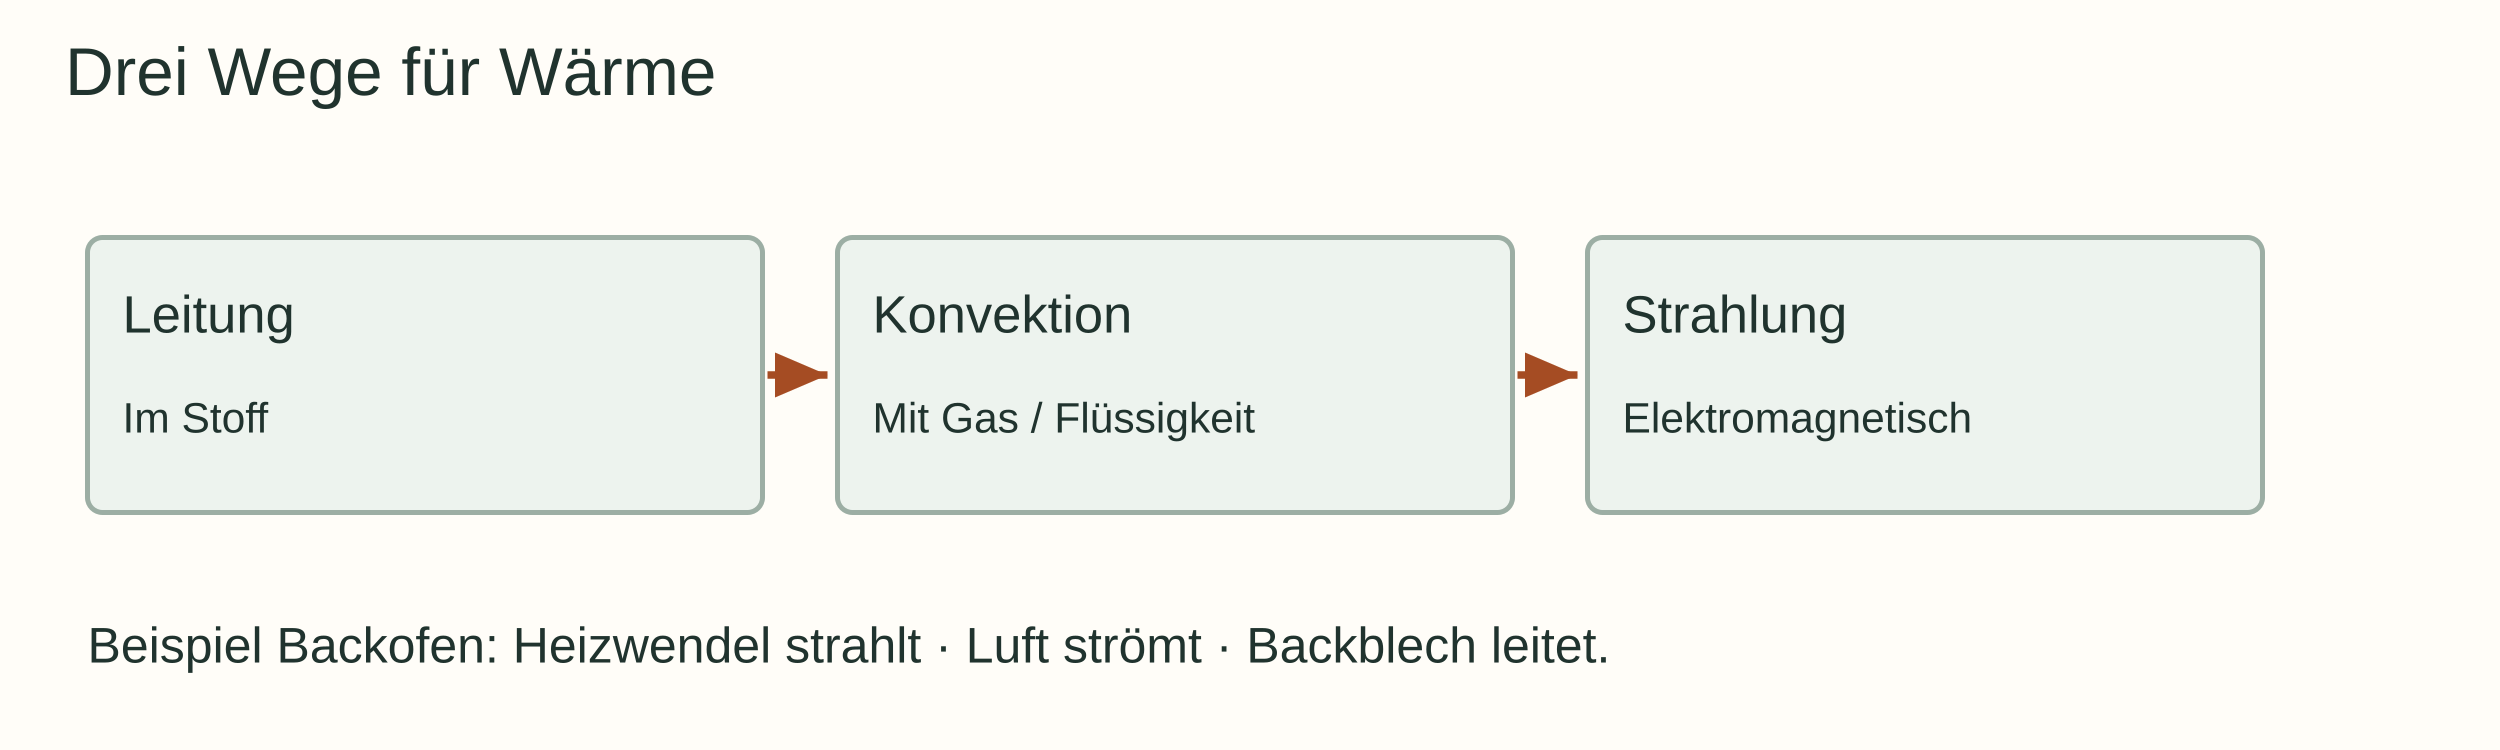
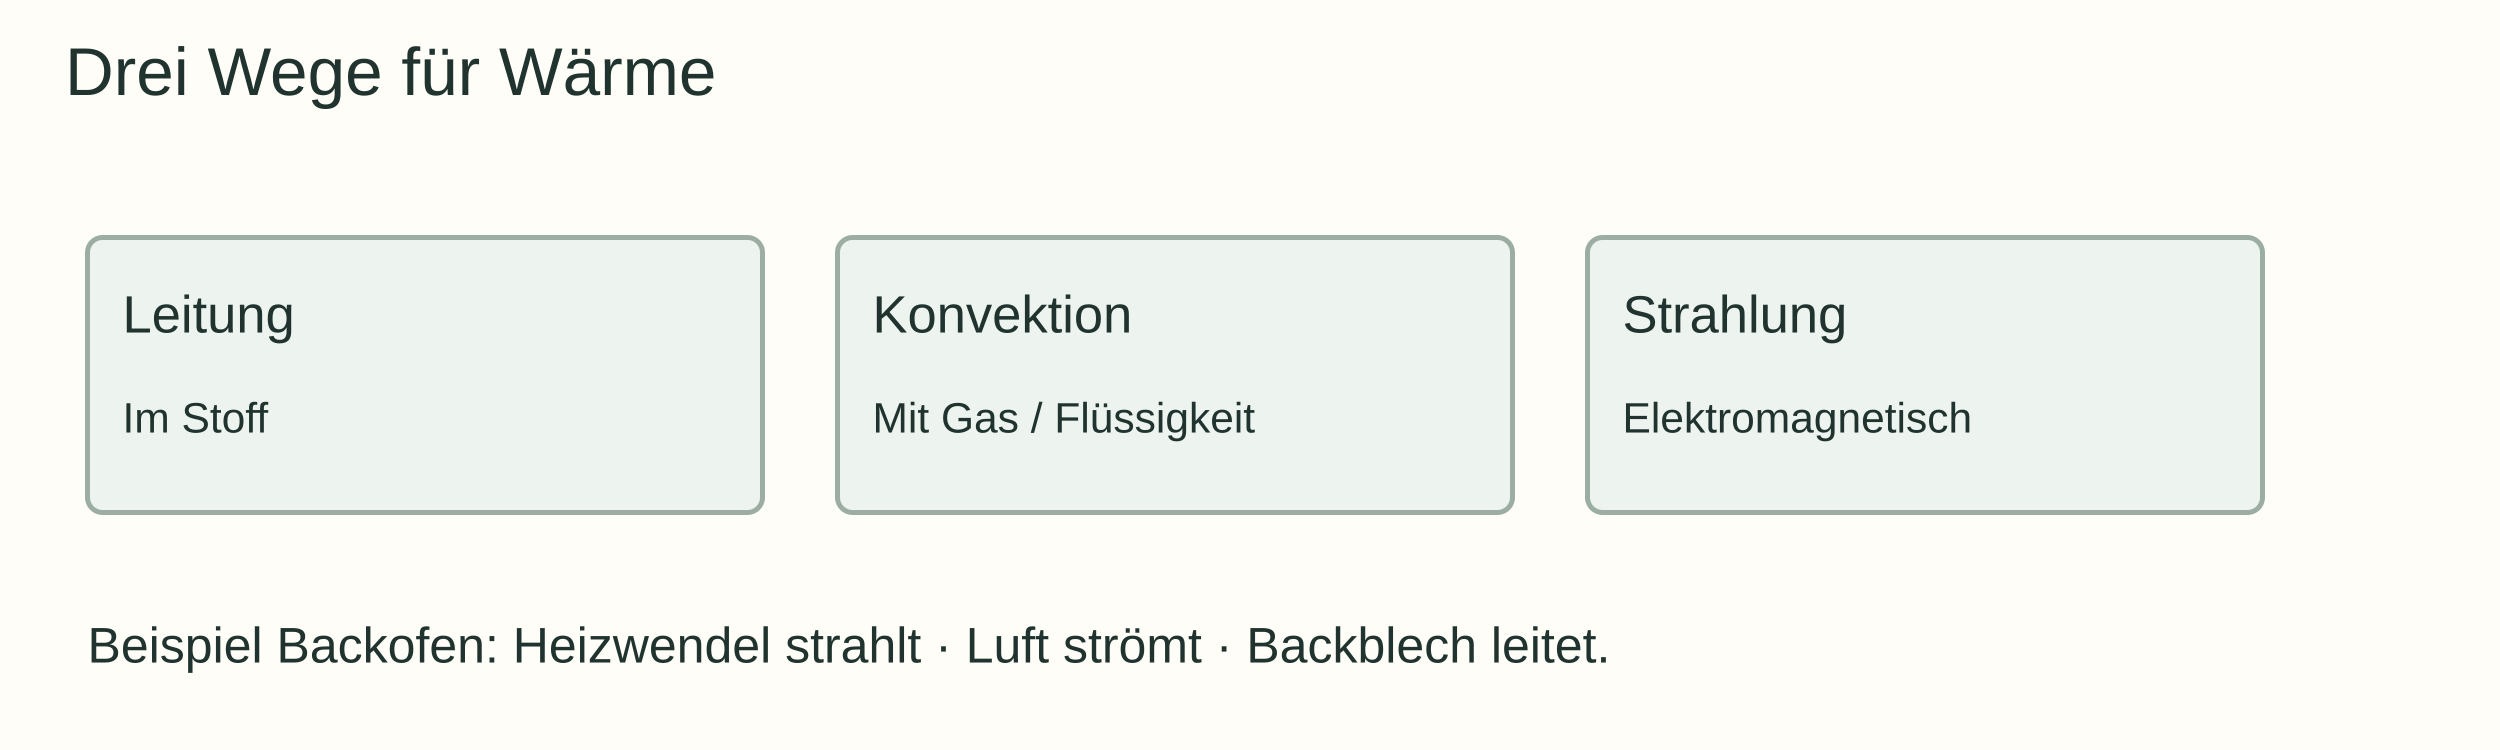
<svg xmlns="http://www.w3.org/2000/svg" viewBox="0 0 1000 300" role="img" aria-labelledby="title">
  <defs>
    <marker id="arrow" markerWidth="8" markerHeight="8" refX="7" refY="3" orient="auto">
      <path d="M0 0L7 3L0 6Z" fill="#a54c23" />
    </marker>
  </defs>
  <rect width="1000" height="300" fill="#fffdf8" />
  <g font-family="Arial,sans-serif">
    <text x="26" y="38" font-size="27" fill="#20332e">Drei Wege für Wärme</text>
    <rect x="35.0" y="95" width="270.0" height="110" rx="6" fill="#edf3ee" stroke="#9caea4" stroke-width="2" />
    <text x="49.0" y="133" font-size="21" fill="#20332e">Leitung</text>
    <text x="49.0" y="173" font-size="17" fill="#20332e">Im Stoff</text>
-     <path d="M307.0 150 L331.0 150" stroke="#a54c23" stroke-width="3" fill="none" marker-end="url(#arrow)" />
    <rect x="335.0" y="95" width="270.0" height="110" rx="6" fill="#edf3ee" stroke="#9caea4" stroke-width="2" />
    <text x="349.0" y="133" font-size="21" fill="#20332e">Konvektion</text>
    <text x="349.0" y="173" font-size="17" fill="#20332e">Mit Gas / Flüssigkeit</text>
-     <path d="M607.0 150 L631.0 150" stroke="#a54c23" stroke-width="3" fill="none" marker-end="url(#arrow)" />
    <rect x="635.0" y="95" width="270.0" height="110" rx="6" fill="#edf3ee" stroke="#9caea4" stroke-width="2" />
    <text x="649.0" y="133" font-size="21" fill="#20332e">Strahlung</text>
    <text x="649.0" y="173" font-size="17" fill="#20332e">Elektromagnetisch</text>
    <text x="35" y="265" font-size="20" fill="#20332e">Beispiel Backofen: Heizwendel strahlt · Luft strömt · Backblech leitet.</text>
  </g>
</svg>
